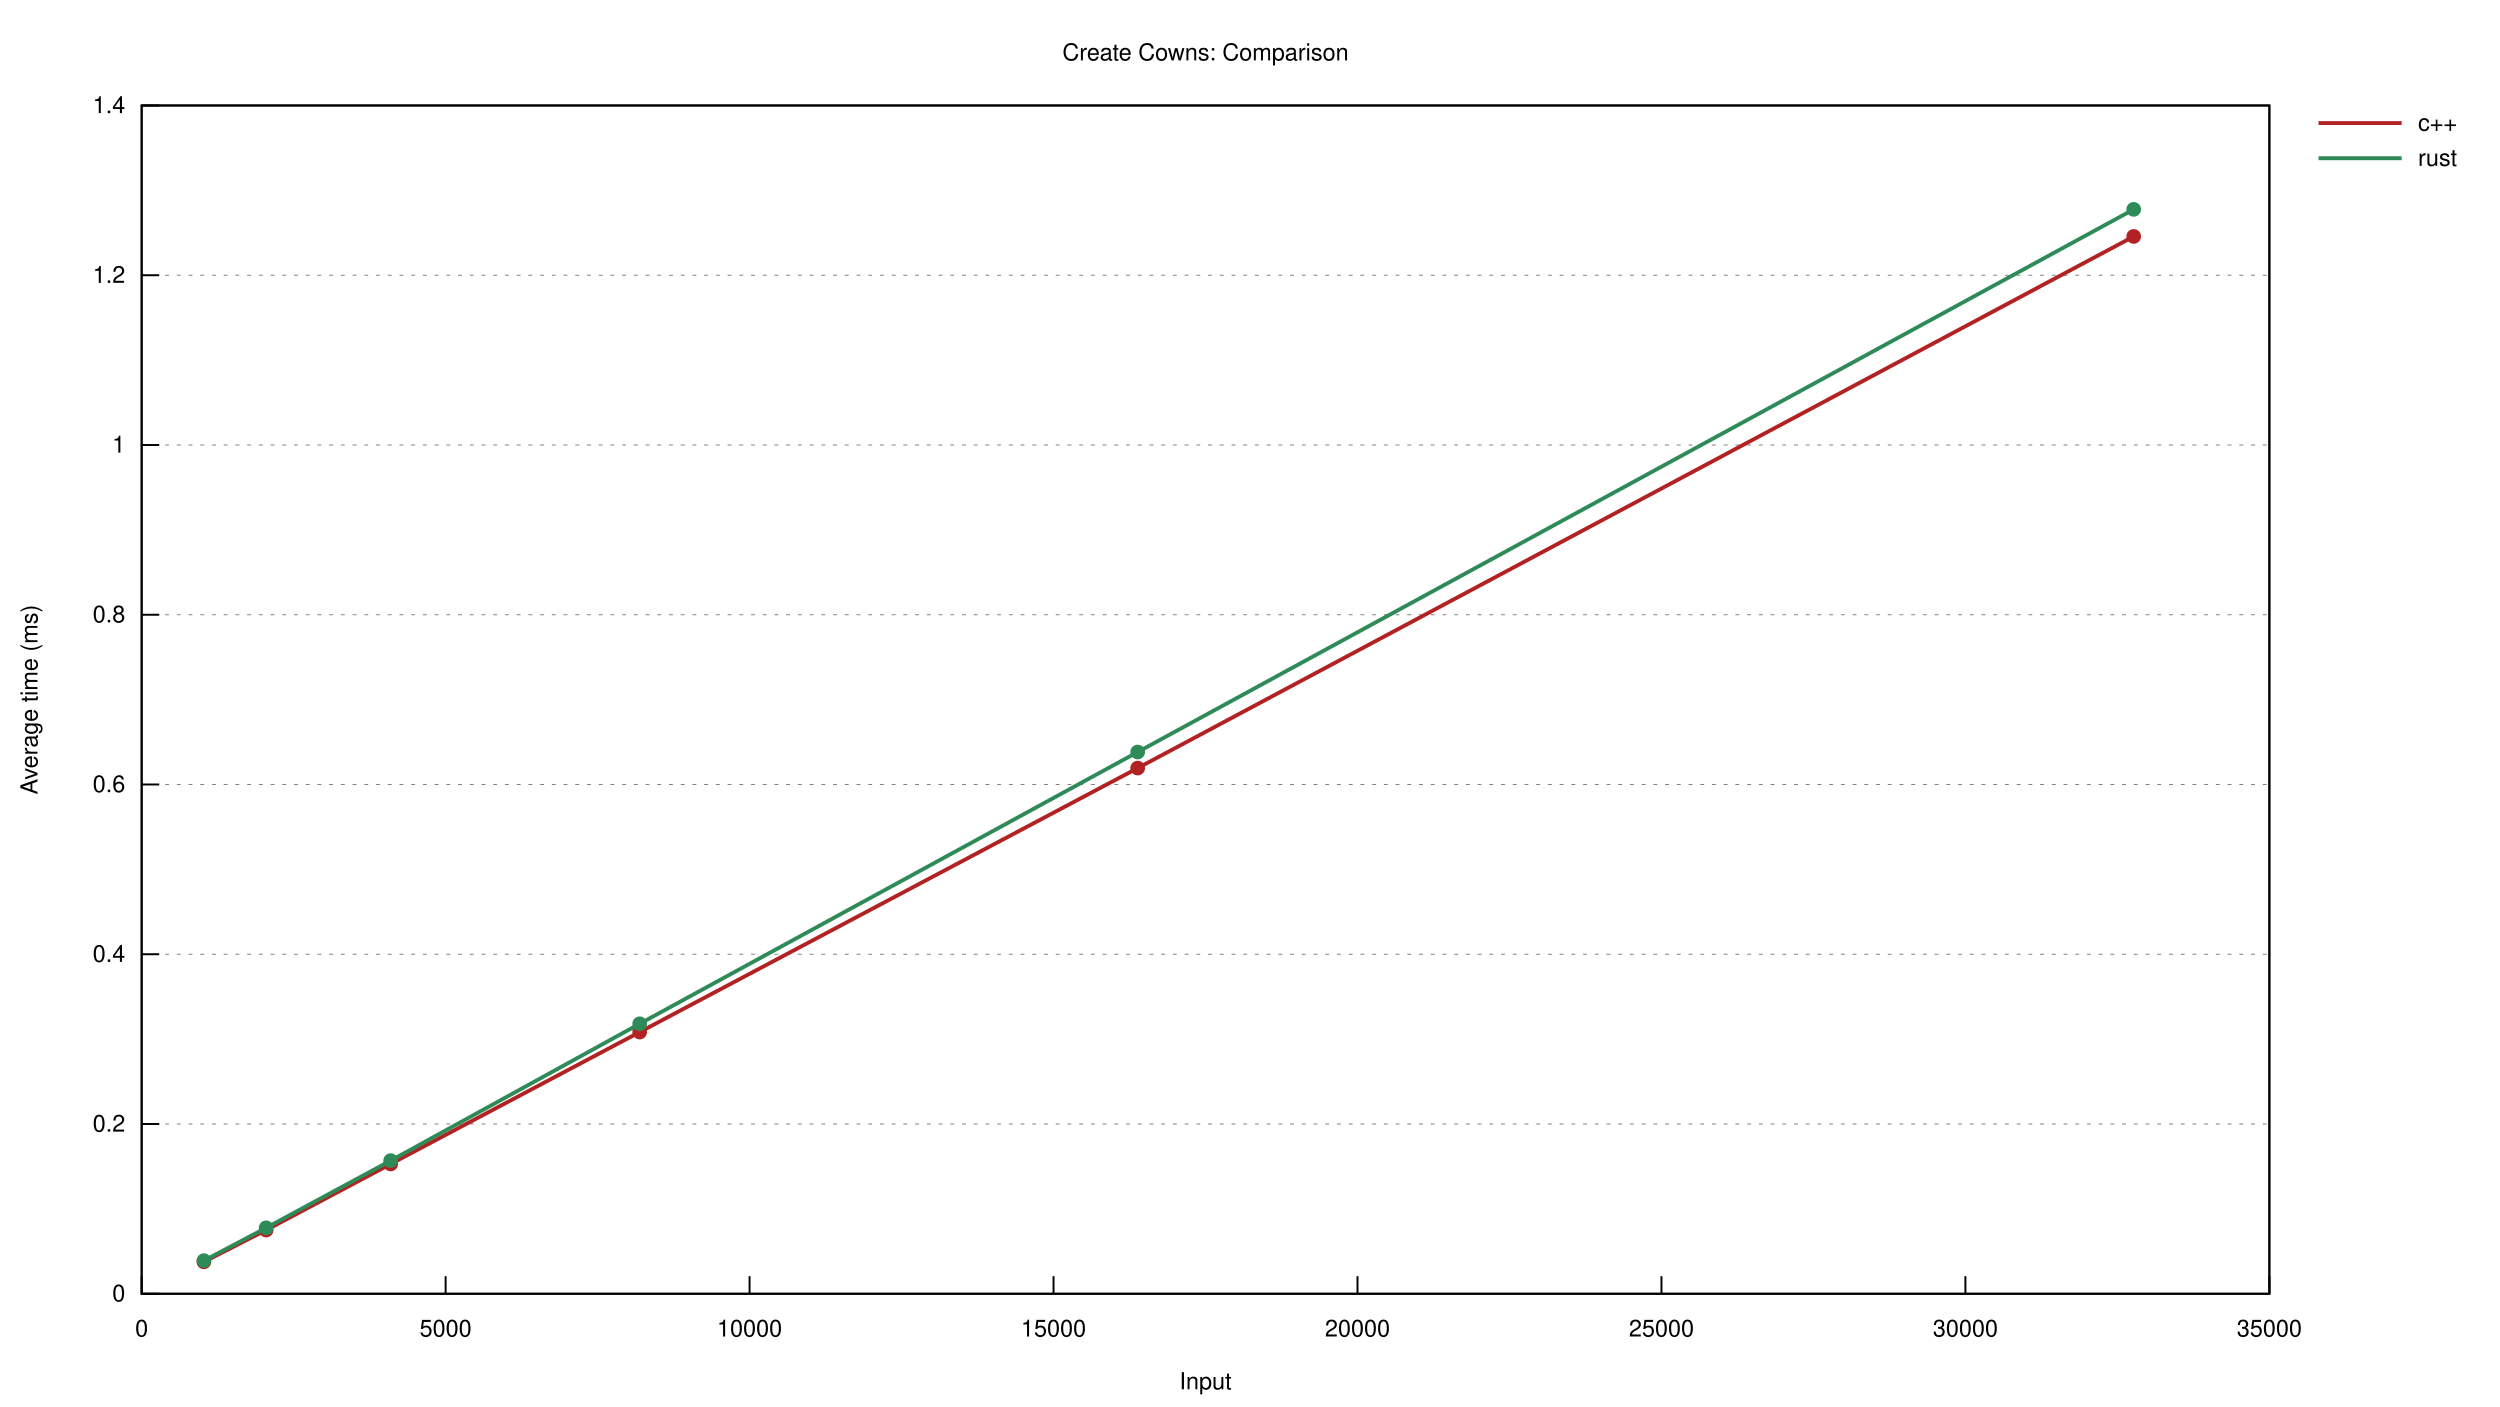
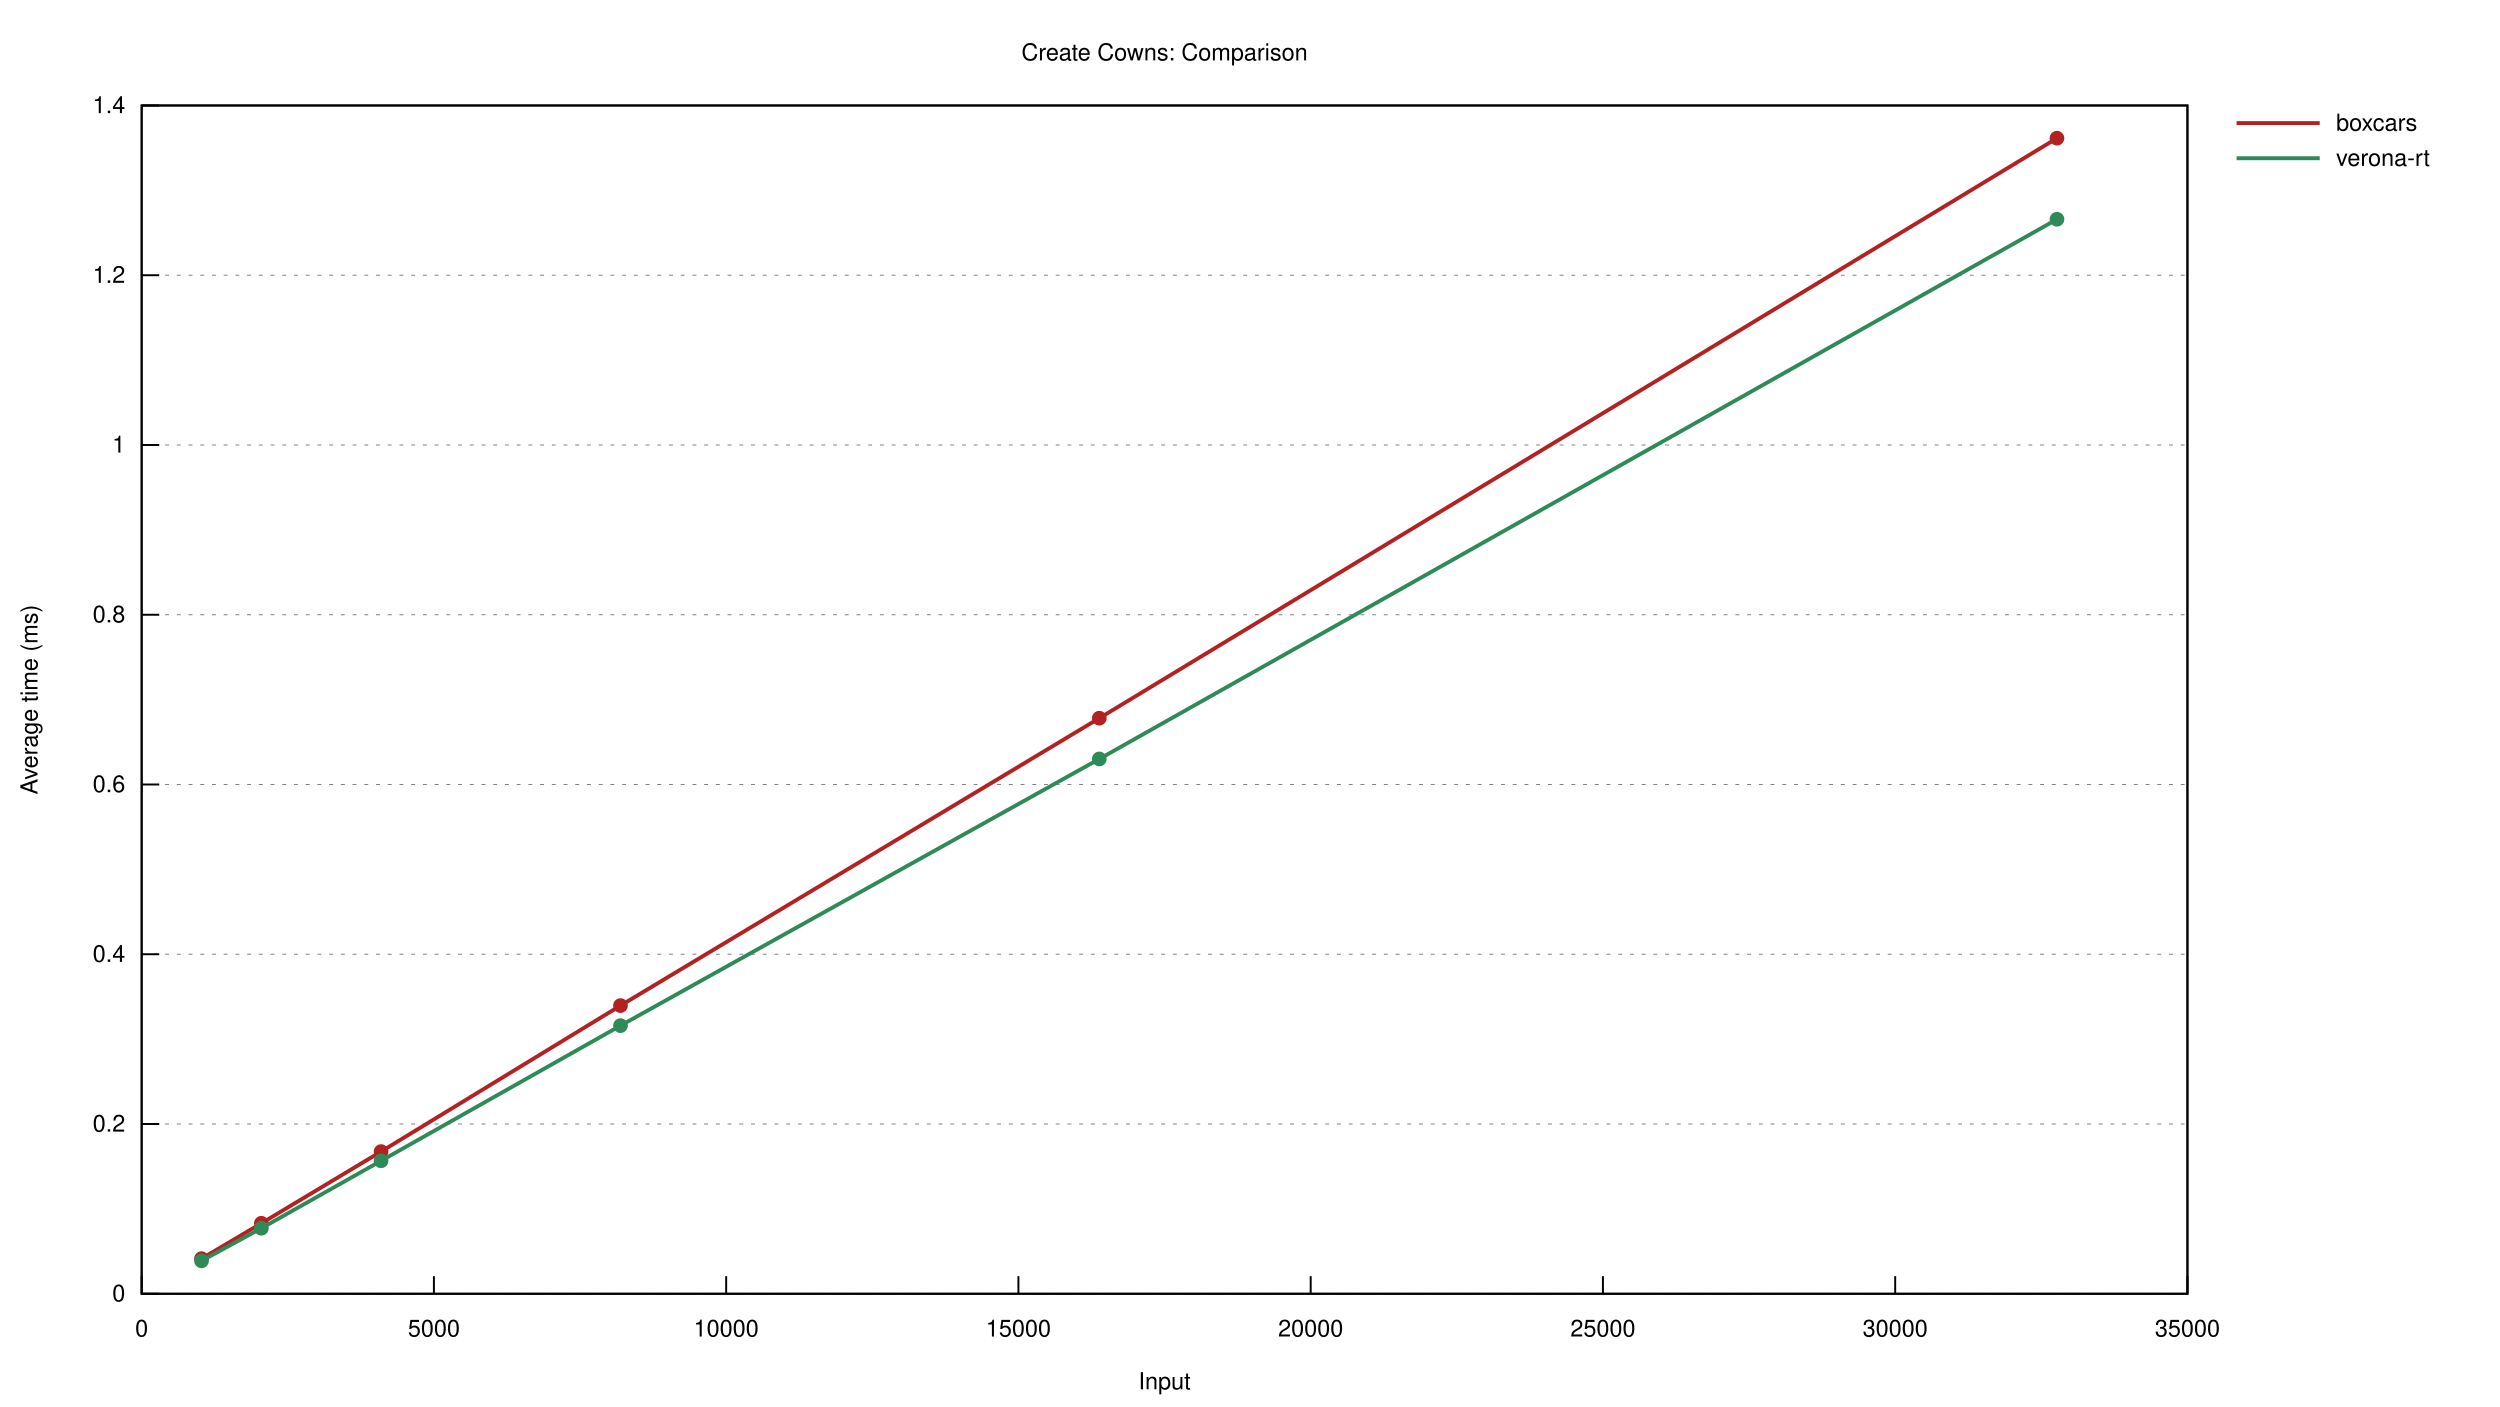
<svg xmlns="http://www.w3.org/2000/svg" xmlns:xlink="http://www.w3.org/1999/xlink" viewBox="0 0 1280 720">
  <g id="gnuplot_canvas">
    <rect x="0" y="0" width="1280" height="720" fill="none" />
    <defs>
      <circle id="gpDot" r="0.5" stroke-width="0.5" stroke="currentColor" />
      <path id="gpPt0" stroke-width="0.222" stroke="currentColor" d="M-1,0 h2 M0,-1 v2" />
      <path id="gpPt1" stroke-width="0.222" stroke="currentColor" d="M-1,-1 L1,1 M1,-1 L-1,1" />
      <path id="gpPt2" stroke-width="0.222" stroke="currentColor" d="M-1,0 L1,0 M0,-1 L0,1 M-1,-1 L1,1 M-1,1 L1,-1" />
      <rect id="gpPt3" stroke-width="0.222" stroke="currentColor" x="-1" y="-1" width="2" height="2" />
      <rect id="gpPt4" stroke-width="0.222" stroke="currentColor" fill="currentColor" x="-1" y="-1" width="2" height="2" />
      <circle id="gpPt5" stroke-width="0.222" stroke="currentColor" cx="0" cy="0" r="1" />
      <use xlink:href="#gpPt5" id="gpPt6" fill="currentColor" stroke="none" />
      <path id="gpPt7" stroke-width="0.222" stroke="currentColor" d="M0,-1.33 L-1.33,0.67 L1.33,0.67 z" />
      <use xlink:href="#gpPt7" id="gpPt8" fill="currentColor" stroke="none" />
      <use xlink:href="#gpPt7" id="gpPt9" stroke="currentColor" transform="rotate(180)" />
      <use xlink:href="#gpPt9" id="gpPt10" fill="currentColor" stroke="none" />
      <use xlink:href="#gpPt3" id="gpPt11" stroke="currentColor" transform="rotate(45)" />
      <use xlink:href="#gpPt11" id="gpPt12" fill="currentColor" stroke="none" />
      <path id="gpPt13" stroke-width="0.222" stroke="currentColor" d="M0,1.330 L1.265,0.411 L0.782,-1.067 L-0.782,-1.076 L-1.265,0.411 z" />
      <use xlink:href="#gpPt13" id="gpPt14" fill="currentColor" stroke="none" />
      <filter id="textbox" filterUnits="objectBoundingBox" x="0" y="0" height="1" width="1">
        <feFlood flood-color="white" flood-opacity="1" result="bgnd" />
        <feComposite in="SourceGraphic" in2="bgnd" operator="atop" />
      </filter>
      <filter id="greybox" filterUnits="objectBoundingBox" x="0" y="0" height="1" width="1">
        <feFlood flood-color="lightgrey" flood-opacity="1" result="grey" />
        <feComposite in="SourceGraphic" in2="grey" operator="atop" />
      </filter>
    </defs>
    <g fill="none" color="white" stroke="currentColor" stroke-width="1.00" stroke-linecap="butt" stroke-linejoin="miter">
</g>
    <g fill="none" color="black" stroke="currentColor" stroke-width="1.00" stroke-linecap="butt" stroke-linejoin="miter">
</g>
    <g fill="none" color="black" stroke="black" stroke-width="0.50" stroke-linecap="butt" stroke-linejoin="miter">
</g>
    <g fill="none" color="gray" stroke="currentColor" stroke-width="0.50" stroke-linecap="butt" stroke-linejoin="miter">
-       <path stroke="gray" stroke-dasharray="2,4" class="gridline" d="M72.53,662.40 L1161.92,662.40  " />
+       <path stroke="gray" stroke-dasharray="2,4" class="gridline" d="M72.53,662.40 L1119.97,662.40  " />
    </g>
    <g fill="none" color="gray" stroke="gray" stroke-width="1.00" stroke-linecap="butt" stroke-linejoin="miter">
</g>
    <g fill="none" color="black" stroke="currentColor" stroke-width="1.00" stroke-linecap="butt" stroke-linejoin="miter">
      <path stroke="black" d="M72.53,662.40 L81.53,662.40  " />
      <g transform="translate(64.14,666.30)" stroke="none" fill="black" font-family="Helvetica" font-size="12.00" text-anchor="end">
        <text>
          <tspan font-family="Helvetica"> 0</tspan>
        </text>
      </g>
    </g>
    <g fill="none" color="black" stroke="currentColor" stroke-width="1.00" stroke-linecap="butt" stroke-linejoin="miter">
</g>
    <g fill="none" color="black" stroke="black" stroke-width="0.50" stroke-linecap="butt" stroke-linejoin="miter">
</g>
    <g fill="none" color="gray" stroke="currentColor" stroke-width="0.50" stroke-linecap="butt" stroke-linejoin="miter">
-       <path stroke="gray" stroke-dasharray="2,4" class="gridline" d="M72.53,575.49 L1161.92,575.49  " />
+       <path stroke="gray" stroke-dasharray="2,4" class="gridline" d="M72.53,575.49 L1119.97,575.49  " />
    </g>
    <g fill="none" color="gray" stroke="gray" stroke-width="1.00" stroke-linecap="butt" stroke-linejoin="miter">
</g>
    <g fill="none" color="black" stroke="currentColor" stroke-width="1.00" stroke-linecap="butt" stroke-linejoin="miter">
      <path stroke="black" d="M72.53,575.49 L81.53,575.49  " />
      <g transform="translate(64.14,579.39)" stroke="none" fill="black" font-family="Helvetica" font-size="12.00" text-anchor="end">
        <text>
          <tspan font-family="Helvetica"> 0.2</tspan>
        </text>
      </g>
    </g>
    <g fill="none" color="black" stroke="currentColor" stroke-width="1.00" stroke-linecap="butt" stroke-linejoin="miter">
</g>
    <g fill="none" color="black" stroke="black" stroke-width="0.50" stroke-linecap="butt" stroke-linejoin="miter">
</g>
    <g fill="none" color="gray" stroke="currentColor" stroke-width="0.50" stroke-linecap="butt" stroke-linejoin="miter">
-       <path stroke="gray" stroke-dasharray="2,4" class="gridline" d="M72.53,488.57 L1161.92,488.57  " />
+       <path stroke="gray" stroke-dasharray="2,4" class="gridline" d="M72.53,488.57 L1119.97,488.57  " />
    </g>
    <g fill="none" color="gray" stroke="gray" stroke-width="1.00" stroke-linecap="butt" stroke-linejoin="miter">
</g>
    <g fill="none" color="black" stroke="currentColor" stroke-width="1.00" stroke-linecap="butt" stroke-linejoin="miter">
      <path stroke="black" d="M72.53,488.57 L81.53,488.57  " />
      <g transform="translate(64.14,492.47)" stroke="none" fill="black" font-family="Helvetica" font-size="12.00" text-anchor="end">
        <text>
          <tspan font-family="Helvetica"> 0.4</tspan>
        </text>
      </g>
    </g>
    <g fill="none" color="black" stroke="currentColor" stroke-width="1.00" stroke-linecap="butt" stroke-linejoin="miter">
</g>
    <g fill="none" color="black" stroke="black" stroke-width="0.50" stroke-linecap="butt" stroke-linejoin="miter">
</g>
    <g fill="none" color="gray" stroke="currentColor" stroke-width="0.50" stroke-linecap="butt" stroke-linejoin="miter">
-       <path stroke="gray" stroke-dasharray="2,4" class="gridline" d="M72.53,401.66 L1161.92,401.66  " />
+       <path stroke="gray" stroke-dasharray="2,4" class="gridline" d="M72.53,401.66 L1119.97,401.66  " />
    </g>
    <g fill="none" color="gray" stroke="gray" stroke-width="1.00" stroke-linecap="butt" stroke-linejoin="miter">
</g>
    <g fill="none" color="black" stroke="currentColor" stroke-width="1.00" stroke-linecap="butt" stroke-linejoin="miter">
      <path stroke="black" d="M72.53,401.66 L81.53,401.66  " />
      <g transform="translate(64.14,405.56)" stroke="none" fill="black" font-family="Helvetica" font-size="12.00" text-anchor="end">
        <text>
          <tspan font-family="Helvetica"> 0.6</tspan>
        </text>
      </g>
    </g>
    <g fill="none" color="black" stroke="currentColor" stroke-width="1.00" stroke-linecap="butt" stroke-linejoin="miter">
</g>
    <g fill="none" color="black" stroke="black" stroke-width="0.50" stroke-linecap="butt" stroke-linejoin="miter">
</g>
    <g fill="none" color="gray" stroke="currentColor" stroke-width="0.50" stroke-linecap="butt" stroke-linejoin="miter">
-       <path stroke="gray" stroke-dasharray="2,4" class="gridline" d="M72.53,314.75 L1161.92,314.75  " />
+       <path stroke="gray" stroke-dasharray="2,4" class="gridline" d="M72.53,314.75 L1119.97,314.75  " />
    </g>
    <g fill="none" color="gray" stroke="gray" stroke-width="1.00" stroke-linecap="butt" stroke-linejoin="miter">
</g>
    <g fill="none" color="black" stroke="currentColor" stroke-width="1.00" stroke-linecap="butt" stroke-linejoin="miter">
      <path stroke="black" d="M72.53,314.75 L81.53,314.75  " />
      <g transform="translate(64.14,318.65)" stroke="none" fill="black" font-family="Helvetica" font-size="12.00" text-anchor="end">
        <text>
          <tspan font-family="Helvetica"> 0.8</tspan>
        </text>
      </g>
    </g>
    <g fill="none" color="black" stroke="currentColor" stroke-width="1.00" stroke-linecap="butt" stroke-linejoin="miter">
</g>
    <g fill="none" color="black" stroke="black" stroke-width="0.50" stroke-linecap="butt" stroke-linejoin="miter">
</g>
    <g fill="none" color="gray" stroke="currentColor" stroke-width="0.50" stroke-linecap="butt" stroke-linejoin="miter">
-       <path stroke="gray" stroke-dasharray="2,4" class="gridline" d="M72.53,227.84 L1161.92,227.84  " />
+       <path stroke="gray" stroke-dasharray="2,4" class="gridline" d="M72.53,227.84 L1119.97,227.84  " />
    </g>
    <g fill="none" color="gray" stroke="gray" stroke-width="1.00" stroke-linecap="butt" stroke-linejoin="miter">
</g>
    <g fill="none" color="black" stroke="currentColor" stroke-width="1.00" stroke-linecap="butt" stroke-linejoin="miter">
      <path stroke="black" d="M72.53,227.84 L81.53,227.84  " />
      <g transform="translate(64.14,231.74)" stroke="none" fill="black" font-family="Helvetica" font-size="12.00" text-anchor="end">
        <text>
          <tspan font-family="Helvetica"> 1</tspan>
        </text>
      </g>
    </g>
    <g fill="none" color="black" stroke="currentColor" stroke-width="1.00" stroke-linecap="butt" stroke-linejoin="miter">
</g>
    <g fill="none" color="black" stroke="black" stroke-width="0.50" stroke-linecap="butt" stroke-linejoin="miter">
</g>
    <g fill="none" color="gray" stroke="currentColor" stroke-width="0.50" stroke-linecap="butt" stroke-linejoin="miter">
-       <path stroke="gray" stroke-dasharray="2,4" class="gridline" d="M72.53,140.92 L1161.92,140.92  " />
+       <path stroke="gray" stroke-dasharray="2,4" class="gridline" d="M72.53,140.92 L1119.97,140.92  " />
    </g>
    <g fill="none" color="gray" stroke="gray" stroke-width="1.00" stroke-linecap="butt" stroke-linejoin="miter">
</g>
    <g fill="none" color="black" stroke="currentColor" stroke-width="1.00" stroke-linecap="butt" stroke-linejoin="miter">
      <path stroke="black" d="M72.53,140.92 L81.53,140.92  " />
      <g transform="translate(64.14,144.82)" stroke="none" fill="black" font-family="Helvetica" font-size="12.00" text-anchor="end">
        <text>
          <tspan font-family="Helvetica"> 1.2</tspan>
        </text>
      </g>
    </g>
    <g fill="none" color="black" stroke="currentColor" stroke-width="1.00" stroke-linecap="butt" stroke-linejoin="miter">
</g>
    <g fill="none" color="black" stroke="black" stroke-width="0.50" stroke-linecap="butt" stroke-linejoin="miter">
</g>
    <g fill="none" color="gray" stroke="currentColor" stroke-width="0.50" stroke-linecap="butt" stroke-linejoin="miter">
-       <path stroke="gray" stroke-dasharray="2,4" class="gridline" d="M72.53,54.01 L1161.92,54.01  " />
+       <path stroke="gray" stroke-dasharray="2,4" class="gridline" d="M72.53,54.01 L1119.97,54.01  " />
    </g>
    <g fill="none" color="gray" stroke="gray" stroke-width="1.00" stroke-linecap="butt" stroke-linejoin="miter">
</g>
    <g fill="none" color="black" stroke="currentColor" stroke-width="1.00" stroke-linecap="butt" stroke-linejoin="miter">
      <path stroke="black" d="M72.53,54.01 L81.53,54.01  " />
      <g transform="translate(64.14,57.91)" stroke="none" fill="black" font-family="Helvetica" font-size="12.00" text-anchor="end">
        <text>
          <tspan font-family="Helvetica"> 1.4</tspan>
        </text>
      </g>
    </g>
    <g fill="none" color="black" stroke="currentColor" stroke-width="1.00" stroke-linecap="butt" stroke-linejoin="miter">
      <path stroke="black" d="M72.53,662.40 L72.53,653.40  " />
      <g transform="translate(72.53,684.30)" stroke="none" fill="black" font-family="Helvetica" font-size="12.00" text-anchor="middle">
        <text>
          <tspan font-family="Helvetica"> 0</tspan>
        </text>
      </g>
    </g>
    <g fill="none" color="black" stroke="currentColor" stroke-width="1.00" stroke-linecap="butt" stroke-linejoin="miter">
-       <path stroke="black" d="M228.16,662.40 L228.16,653.40  " />
-       <g transform="translate(228.16,684.30)" stroke="none" fill="black" font-family="Helvetica" font-size="12.00" text-anchor="middle">
+       <path stroke="black" d="M222.16,662.40 L222.16,653.40  " />
+       <g transform="translate(222.16,684.30)" stroke="none" fill="black" font-family="Helvetica" font-size="12.00" text-anchor="middle">
        <text>
          <tspan font-family="Helvetica"> 5000</tspan>
        </text>
      </g>
    </g>
    <g fill="none" color="black" stroke="currentColor" stroke-width="1.00" stroke-linecap="butt" stroke-linejoin="miter">
-       <path stroke="black" d="M383.78,662.40 L383.78,653.40  " />
-       <g transform="translate(383.78,684.30)" stroke="none" fill="black" font-family="Helvetica" font-size="12.00" text-anchor="middle">
+       <path stroke="black" d="M371.80,662.40 L371.80,653.40  " />
+       <g transform="translate(371.80,684.30)" stroke="none" fill="black" font-family="Helvetica" font-size="12.00" text-anchor="middle">
        <text>
          <tspan font-family="Helvetica"> 10000</tspan>
        </text>
      </g>
    </g>
    <g fill="none" color="black" stroke="currentColor" stroke-width="1.00" stroke-linecap="butt" stroke-linejoin="miter">
-       <path stroke="black" d="M539.41,662.40 L539.41,653.40  " />
-       <g transform="translate(539.41,684.30)" stroke="none" fill="black" font-family="Helvetica" font-size="12.00" text-anchor="middle">
+       <path stroke="black" d="M521.43,662.40 L521.43,653.40  " />
+       <g transform="translate(521.43,684.30)" stroke="none" fill="black" font-family="Helvetica" font-size="12.00" text-anchor="middle">
        <text>
          <tspan font-family="Helvetica"> 15000</tspan>
        </text>
      </g>
    </g>
    <g fill="none" color="black" stroke="currentColor" stroke-width="1.00" stroke-linecap="butt" stroke-linejoin="miter">
-       <path stroke="black" d="M695.04,662.40 L695.04,653.40  " />
-       <g transform="translate(695.04,684.30)" stroke="none" fill="black" font-family="Helvetica" font-size="12.00" text-anchor="middle">
+       <path stroke="black" d="M671.07,662.40 L671.07,653.40  " />
+       <g transform="translate(671.07,684.30)" stroke="none" fill="black" font-family="Helvetica" font-size="12.00" text-anchor="middle">
        <text>
          <tspan font-family="Helvetica"> 20000</tspan>
        </text>
      </g>
    </g>
    <g fill="none" color="black" stroke="currentColor" stroke-width="1.00" stroke-linecap="butt" stroke-linejoin="miter">
-       <path stroke="black" d="M850.67,662.40 L850.67,653.40  " />
-       <g transform="translate(850.67,684.30)" stroke="none" fill="black" font-family="Helvetica" font-size="12.00" text-anchor="middle">
+       <path stroke="black" d="M820.70,662.40 L820.70,653.40  " />
+       <g transform="translate(820.70,684.30)" stroke="none" fill="black" font-family="Helvetica" font-size="12.00" text-anchor="middle">
        <text>
          <tspan font-family="Helvetica"> 25000</tspan>
        </text>
      </g>
    </g>
    <g fill="none" color="black" stroke="currentColor" stroke-width="1.00" stroke-linecap="butt" stroke-linejoin="miter">
-       <path stroke="black" d="M1006.29,662.40 L1006.29,653.40  " />
-       <g transform="translate(1006.29,684.30)" stroke="none" fill="black" font-family="Helvetica" font-size="12.00" text-anchor="middle">
+       <path stroke="black" d="M970.34,662.40 L970.34,653.40  " />
+       <g transform="translate(970.34,684.30)" stroke="none" fill="black" font-family="Helvetica" font-size="12.00" text-anchor="middle">
        <text>
          <tspan font-family="Helvetica"> 30000</tspan>
        </text>
      </g>
    </g>
    <g fill="none" color="black" stroke="currentColor" stroke-width="1.00" stroke-linecap="butt" stroke-linejoin="miter">
-       <path stroke="black" d="M1161.92,662.40 L1161.92,653.40  " />
-       <g transform="translate(1161.92,684.30)" stroke="none" fill="black" font-family="Helvetica" font-size="12.00" text-anchor="middle">
+       <path stroke="black" d="M1119.97,662.40 L1119.97,653.40  " />
+       <g transform="translate(1119.97,684.30)" stroke="none" fill="black" font-family="Helvetica" font-size="12.00" text-anchor="middle">
        <text>
          <tspan font-family="Helvetica"> 35000</tspan>
        </text>
      </g>
    </g>
    <g fill="none" color="black" stroke="currentColor" stroke-width="1.00" stroke-linecap="butt" stroke-linejoin="miter">
</g>
    <g fill="none" color="black" stroke="currentColor" stroke-width="1.00" stroke-linecap="butt" stroke-linejoin="miter">
-       <path stroke="black" d="M72.53,54.01 L72.53,662.40 L1161.92,662.40 L1161.92,54.01 L72.53,54.01 Z  " />
+       <path stroke="black" d="M72.53,54.01 L72.53,662.40 L1119.97,662.40 L1119.97,54.01 L72.53,54.01 Z  " />
    </g>
    <g fill="none" color="black" stroke="currentColor" stroke-width="1.00" stroke-linecap="butt" stroke-linejoin="miter">
      <g transform="translate(19.18,358.21) rotate(270)" stroke="none" fill="black" font-family="Helvetica" font-size="12.00" text-anchor="middle">
        <text>
          <tspan font-family="Helvetica">Average time (ms)</tspan>
        </text>
      </g>
    </g>
    <g fill="none" color="black" stroke="currentColor" stroke-width="1.00" stroke-linecap="butt" stroke-linejoin="miter">
-       <g transform="translate(617.22,711.30)" stroke="none" fill="black" font-family="Helvetica" font-size="12.00" text-anchor="middle">
+       <g transform="translate(596.25,711.30)" stroke="none" fill="black" font-family="Helvetica" font-size="12.00" text-anchor="middle">
        <text>
          <tspan font-family="Helvetica">Input</tspan>
        </text>
      </g>
    </g>
    <g fill="none" color="black" stroke="currentColor" stroke-width="1.00" stroke-linecap="butt" stroke-linejoin="miter">
</g>
    <g id="gnuplot_plot_1">
      <g fill="none" color="white" stroke="currentColor" stroke-width="2.00" stroke-linecap="butt" stroke-linejoin="miter">
</g>
      <g fill="none" color="black" stroke="currentColor" stroke-width="2.00" stroke-linecap="butt" stroke-linejoin="miter">
-         <g transform="translate(1238.04,66.91)" stroke="none" fill="black" font-family="Helvetica" font-size="12.00" text-anchor="start">
+         <g transform="translate(1196.09,66.91)" stroke="none" fill="black" font-family="Helvetica" font-size="12.00" text-anchor="start">
          <text>
-             <tspan font-family="Helvetica">c++</tspan>
+             <tspan font-family="Helvetica">boxcars</tspan>
          </text>
        </g>
      </g>
      <g fill="none" color="black" stroke="currentColor" stroke-width="2.00" stroke-linecap="butt" stroke-linejoin="miter">
-         <path stroke="rgb(178,  34,  34)" d="M1187.09,63.01 L1229.65,63.01 M104.40,646.06 L136.27,629.79 L200.02,595.95 L327.51,528.42 L582.49,393.26 L1092.45,121.06    " />
+         <path stroke="rgb(178,  34,  34)" d="M1145.14,63.01 L1187.70,63.01 M103.18,644.43 L133.82,626.32 L195.11,589.60 L317.69,514.86 L562.85,367.71 L1053.17,70.75    " />
      </g>
    </g>
    <g id="gnuplot_plot_2">
      <g fill="none" color="white" stroke="rgb(178,  34,  34)" stroke-width="1.00" stroke-linecap="butt" stroke-linejoin="miter">
</g>
      <g fill="none" color="black" stroke="currentColor" stroke-width="1.00" stroke-linecap="butt" stroke-linejoin="miter">
-         <use xlink:href="#gpPt6" transform="translate(104.40,646.06) scale(3.38)" color="rgb(178,  34,  34)" />
-         <use xlink:href="#gpPt6" transform="translate(136.27,629.79) scale(3.38)" color="rgb(178,  34,  34)" />
-         <use xlink:href="#gpPt6" transform="translate(200.02,595.95) scale(3.38)" color="rgb(178,  34,  34)" />
-         <use xlink:href="#gpPt6" transform="translate(327.51,528.42) scale(3.38)" color="rgb(178,  34,  34)" />
-         <use xlink:href="#gpPt6" transform="translate(582.49,393.26) scale(3.38)" color="rgb(178,  34,  34)" />
-         <use xlink:href="#gpPt6" transform="translate(1092.45,121.06) scale(3.38)" color="rgb(178,  34,  34)" />
+         <use xlink:href="#gpPt6" transform="translate(103.18,644.43) scale(3.38)" color="rgb(178,  34,  34)" />
+         <use xlink:href="#gpPt6" transform="translate(133.82,626.32) scale(3.38)" color="rgb(178,  34,  34)" />
+         <use xlink:href="#gpPt6" transform="translate(195.11,589.60) scale(3.38)" color="rgb(178,  34,  34)" />
+         <use xlink:href="#gpPt6" transform="translate(317.69,514.86) scale(3.38)" color="rgb(178,  34,  34)" />
+         <use xlink:href="#gpPt6" transform="translate(562.85,367.71) scale(3.38)" color="rgb(178,  34,  34)" />
+         <use xlink:href="#gpPt6" transform="translate(1053.17,70.75) scale(3.38)" color="rgb(178,  34,  34)" />
      </g>
    </g>
    <g id="gnuplot_plot_3">
      <g fill="none" color="white" stroke="rgb(178,  34,  34)" stroke-width="2.00" stroke-linecap="butt" stroke-linejoin="miter">
</g>
      <g fill="none" color="black" stroke="currentColor" stroke-width="2.00" stroke-linecap="butt" stroke-linejoin="miter">
-         <g transform="translate(1238.04,84.91)" stroke="none" fill="black" font-family="Helvetica" font-size="12.00" text-anchor="start">
+         <g transform="translate(1196.09,84.91)" stroke="none" fill="black" font-family="Helvetica" font-size="12.00" text-anchor="start">
          <text>
-             <tspan font-family="Helvetica">rust</tspan>
+             <tspan font-family="Helvetica">verona-rt</tspan>
          </text>
        </g>
      </g>
      <g fill="none" color="black" stroke="currentColor" stroke-width="2.00" stroke-linecap="butt" stroke-linejoin="miter">
-         <path stroke="rgb( 46, 139,  87)" d="M1187.09,81.01 L1229.65,81.01 M104.40,645.46 L136.27,628.65 L200.02,594.24 L327.51,524.17 L582.49,385.04 L1092.45,107.20    " />
+         <path stroke="rgb( 46, 139,  87)" d="M1145.14,81.01 L1187.70,81.01 M103.18,645.55 L133.82,628.85 L195.11,594.33 L317.69,525.12 L562.85,388.58 L1053.17,112.26    " />
      </g>
    </g>
    <g id="gnuplot_plot_4">
      <g fill="none" color="white" stroke="rgb( 46, 139,  87)" stroke-width="1.00" stroke-linecap="butt" stroke-linejoin="miter">
</g>
      <g fill="none" color="black" stroke="currentColor" stroke-width="1.00" stroke-linecap="butt" stroke-linejoin="miter">
-         <use xlink:href="#gpPt6" transform="translate(104.40,645.46) scale(3.38)" color="rgb( 46, 139,  87)" />
-         <use xlink:href="#gpPt6" transform="translate(136.27,628.65) scale(3.38)" color="rgb( 46, 139,  87)" />
-         <use xlink:href="#gpPt6" transform="translate(200.02,594.24) scale(3.38)" color="rgb( 46, 139,  87)" />
-         <use xlink:href="#gpPt6" transform="translate(327.51,524.17) scale(3.38)" color="rgb( 46, 139,  87)" />
-         <use xlink:href="#gpPt6" transform="translate(582.49,385.04) scale(3.38)" color="rgb( 46, 139,  87)" />
-         <use xlink:href="#gpPt6" transform="translate(1092.45,107.20) scale(3.38)" color="rgb( 46, 139,  87)" />
+         <use xlink:href="#gpPt6" transform="translate(103.18,645.55) scale(3.38)" color="rgb( 46, 139,  87)" />
+         <use xlink:href="#gpPt6" transform="translate(133.82,628.85) scale(3.38)" color="rgb( 46, 139,  87)" />
+         <use xlink:href="#gpPt6" transform="translate(195.11,594.33) scale(3.38)" color="rgb( 46, 139,  87)" />
+         <use xlink:href="#gpPt6" transform="translate(317.69,525.12) scale(3.38)" color="rgb( 46, 139,  87)" />
+         <use xlink:href="#gpPt6" transform="translate(562.85,388.58) scale(3.38)" color="rgb( 46, 139,  87)" />
+         <use xlink:href="#gpPt6" transform="translate(1053.17,112.26) scale(3.38)" color="rgb( 46, 139,  87)" />
      </g>
    </g>
    <g fill="none" color="white" stroke="rgb( 46, 139,  87)" stroke-width="2.00" stroke-linecap="butt" stroke-linejoin="miter">
</g>
    <g fill="none" color="black" stroke="currentColor" stroke-width="2.00" stroke-linecap="butt" stroke-linejoin="miter">
</g>
    <g fill="none" color="black" stroke="black" stroke-width="1.00" stroke-linecap="butt" stroke-linejoin="miter">
</g>
    <g fill="none" color="black" stroke="currentColor" stroke-width="1.00" stroke-linecap="butt" stroke-linejoin="miter">
-       <path stroke="black" d="M72.53,54.01 L72.53,662.40 L1161.92,662.40 L1161.92,54.01 L72.53,54.01 Z  " />
-     </g>
-     <g fill="none" color="black" stroke="currentColor" stroke-width="1.00" stroke-linecap="butt" stroke-linejoin="miter">
-       <g transform="translate(617.22,30.91)" stroke="none" fill="black" font-family="Helvetica" font-size="12.00" text-anchor="middle">
+       <path stroke="black" d="M72.53,54.01 L72.53,662.40 L1119.97,662.40 L1119.97,54.01 L72.53,54.01 Z  " />
+     </g>
+     <g fill="none" color="black" stroke="currentColor" stroke-width="1.00" stroke-linecap="butt" stroke-linejoin="miter">
+       <g transform="translate(596.25,30.91)" stroke="none" fill="black" font-family="Helvetica" font-size="12.00" text-anchor="middle">
        <text>
          <tspan font-family="Helvetica">Create Cowns: Comparison</tspan>
        </text>
      </g>
    </g>
    <g fill="none" color="black" stroke="currentColor" stroke-width="1.00" stroke-linecap="butt" stroke-linejoin="miter">
</g>
  </g>
</svg>
